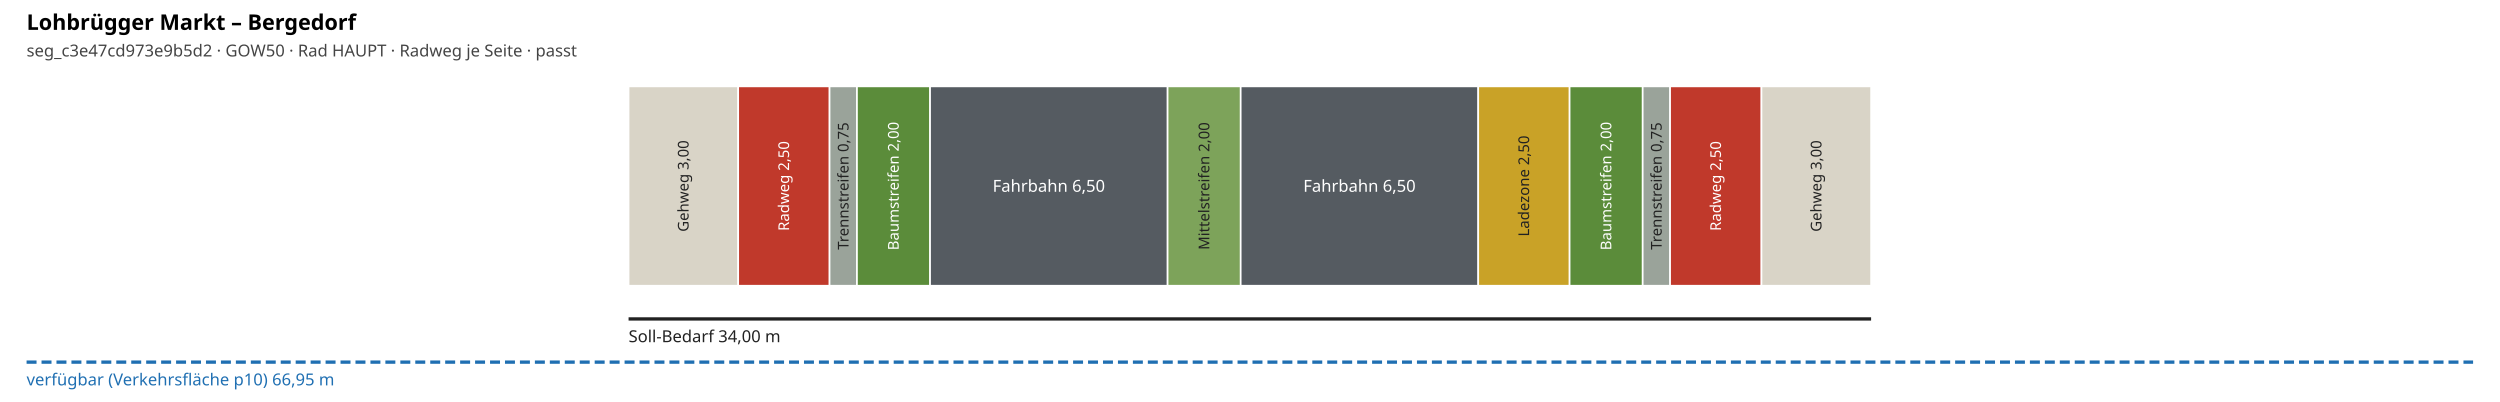
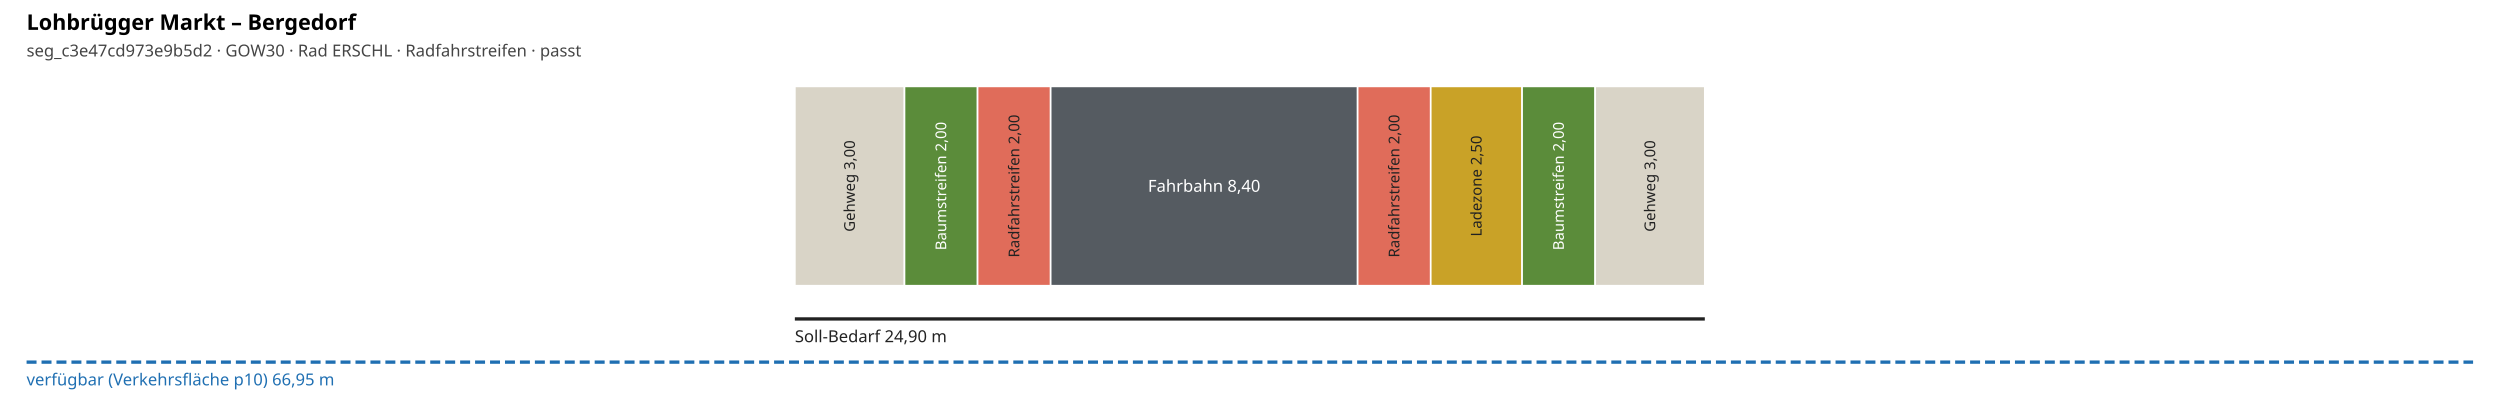
<svg xmlns="http://www.w3.org/2000/svg" width="1505" height="242" viewBox="0 0 1505 242" font-family="sans-serif" font-size="10">
  <rect x="0" y="0" width="1505" height="242" fill="#ffffff" />
  <text x="16.0" y="18" font-size="13" font-weight="bold">Lohbrügger Markt – Bergedorf</text>
-   <text x="16.0" y="34" fill="#444">seg_c3e47cd973e9b5d2 · GOW50 · Rad HAUPT · Radweg je Seite · passt</text>
-   <rect x="378.4" y="52.0" width="66.0" height="120.0" fill="#d9d4c7" stroke="#ffffff" stroke-width="1" data-element="sidewalk" data-width-m="3.00" />
-   <text transform="translate(411.4,112.0) rotate(-90)" text-anchor="middle" dominant-baseline="middle" fill="#222" font-size="9">Gehweg 3,00</text>
-   <rect x="444.4" y="52.0" width="55.0" height="120.0" fill="#c0392b" stroke="#ffffff" stroke-width="1" data-element="cycle_track" data-width-m="2.50" />
-   <text transform="translate(471.9,112.0) rotate(-90)" text-anchor="middle" dominant-baseline="middle" fill="#ffffff" font-size="9">Radweg 2,50</text>
-   <rect x="499.4" y="52.0" width="16.5" height="120.0" fill="#9aa39a" stroke="#ffffff" stroke-width="1" data-element="buffer_cycle_carriageway" data-width-m="0.75" />
-   <text transform="translate(507.7,112.0) rotate(-90)" text-anchor="middle" dominant-baseline="middle" fill="#222" font-size="9">Trennstreifen 0,75</text>
-   <rect x="515.9" y="52.0" width="44.0" height="120.0" fill="#5b8c3a" stroke="#ffffff" stroke-width="1" data-element="tree_strip" data-width-m="2.00" />
-   <text transform="translate(537.9,112.0) rotate(-90)" text-anchor="middle" dominant-baseline="middle" fill="#ffffff" font-size="9">Baumstreifen 2,00</text>
-   <rect x="559.9" y="52.0" width="143.0" height="120.0" fill="#555b61" stroke="#ffffff" stroke-width="1" data-element="carriageway" data-width-m="6.50" />
-   <text x="631.4" y="112.0" text-anchor="middle" dominant-baseline="middle" fill="#ffffff">Fahrbahn 6,50</text>
-   <rect x="702.9" y="52.0" width="44.0" height="120.0" fill="#7da35a" stroke="#ffffff" stroke-width="1" data-element="median" data-width-m="2.00" />
-   <text transform="translate(724.9,112.0) rotate(-90)" text-anchor="middle" dominant-baseline="middle" fill="#222" font-size="9">Mittelstreifen 2,00</text>
-   <rect x="746.9" y="52.0" width="143.0" height="120.0" fill="#555b61" stroke="#ffffff" stroke-width="1" data-element="carriageway" data-width-m="6.50" />
-   <text x="818.4" y="112.0" text-anchor="middle" dominant-baseline="middle" fill="#ffffff">Fahrbahn 6,50</text>
-   <rect x="889.9" y="52.0" width="55.0" height="120.0" fill="#c9a227" stroke="#ffffff" stroke-width="1" data-element="loading_zone" data-width-m="2.50" />
-   <text transform="translate(917.4,112.0) rotate(-90)" text-anchor="middle" dominant-baseline="middle" fill="#222" font-size="9">Ladezone 2,50</text>
-   <rect x="944.9" y="52.0" width="44.0" height="120.0" fill="#5b8c3a" stroke="#ffffff" stroke-width="1" data-element="tree_strip" data-width-m="2.00" />
-   <text transform="translate(966.9,112.0) rotate(-90)" text-anchor="middle" dominant-baseline="middle" fill="#ffffff" font-size="9">Baumstreifen 2,00</text>
-   <rect x="988.9" y="52.0" width="16.5" height="120.0" fill="#9aa39a" stroke="#ffffff" stroke-width="1" data-element="buffer_cycle_carriageway" data-width-m="0.75" />
-   <text transform="translate(997.2,112.0) rotate(-90)" text-anchor="middle" dominant-baseline="middle" fill="#222" font-size="9">Trennstreifen 0,75</text>
-   <rect x="1005.4" y="52.0" width="55.0" height="120.0" fill="#c0392b" stroke="#ffffff" stroke-width="1" data-element="cycle_track" data-width-m="2.50" />
-   <text transform="translate(1032.9,112.0) rotate(-90)" text-anchor="middle" dominant-baseline="middle" fill="#ffffff" font-size="9">Radweg 2,50</text>
-   <rect x="1060.4" y="52.0" width="66.0" height="120.0" fill="#d9d4c7" stroke="#ffffff" stroke-width="1" data-element="sidewalk" data-width-m="3.00" />
-   <text transform="translate(1093.4,112.0) rotate(-90)" text-anchor="middle" dominant-baseline="middle" fill="#222" font-size="9">Gehweg 3,00</text>
-   <text x="378.4" y="206.0" fill="#222">Soll-Bedarf 34,00 m</text>
-   <line x1="378.4" y1="192.0" x2="1126.4" y2="192.0" stroke="#222" stroke-width="2" />
+   <text x="16.0" y="34" fill="#444">seg_c3e47cd973e9b5d2 · GOW30 · Rad ERSCHL · Radfahrstreifen · passt</text>
+   <rect x="478.5" y="52.0" width="66.0" height="120.0" fill="#d9d4c7" stroke="#ffffff" stroke-width="1" data-element="sidewalk" data-width-m="3.00" />
+   <text transform="translate(511.5,112.0) rotate(-90)" text-anchor="middle" dominant-baseline="middle" fill="#222" font-size="9">Gehweg 3,00</text>
+   <rect x="544.5" y="52.0" width="44.0" height="120.0" fill="#5b8c3a" stroke="#ffffff" stroke-width="1" data-element="tree_strip" data-width-m="2.00" />
+   <text transform="translate(566.5,112.0) rotate(-90)" text-anchor="middle" dominant-baseline="middle" fill="#ffffff" font-size="9">Baumstreifen 2,00</text>
+   <rect x="588.5" y="52.0" width="44.0" height="120.0" fill="#e06c5a" stroke="#ffffff" stroke-width="1" data-element="cycle_lane" data-width-m="2.00" />
+   <text transform="translate(610.5,112.0) rotate(-90)" text-anchor="middle" dominant-baseline="middle" fill="#222" font-size="9">Radfahrstreifen 2,00</text>
+   <rect x="632.5" y="52.0" width="184.8" height="120.0" fill="#555b61" stroke="#ffffff" stroke-width="1" data-element="carriageway" data-width-m="8.40" />
+   <text x="724.9" y="112.0" text-anchor="middle" dominant-baseline="middle" fill="#ffffff">Fahrbahn 8,40</text>
+   <rect x="817.3" y="52.0" width="44.0" height="120.0" fill="#e06c5a" stroke="#ffffff" stroke-width="1" data-element="cycle_lane" data-width-m="2.00" />
+   <text transform="translate(839.3,112.0) rotate(-90)" text-anchor="middle" dominant-baseline="middle" fill="#222" font-size="9">Radfahrstreifen 2,00</text>
+   <rect x="861.3" y="52.0" width="55.0" height="120.0" fill="#c9a227" stroke="#ffffff" stroke-width="1" data-element="loading_zone" data-width-m="2.50" />
+   <text transform="translate(888.8,112.0) rotate(-90)" text-anchor="middle" dominant-baseline="middle" fill="#222" font-size="9">Ladezone 2,50</text>
+   <rect x="916.3" y="52.0" width="44.0" height="120.0" fill="#5b8c3a" stroke="#ffffff" stroke-width="1" data-element="tree_strip" data-width-m="2.00" />
+   <text transform="translate(938.3,112.0) rotate(-90)" text-anchor="middle" dominant-baseline="middle" fill="#ffffff" font-size="9">Baumstreifen 2,00</text>
+   <rect x="960.3" y="52.0" width="66.0" height="120.0" fill="#d9d4c7" stroke="#ffffff" stroke-width="1" data-element="sidewalk" data-width-m="3.00" />
+   <text transform="translate(993.3,112.0) rotate(-90)" text-anchor="middle" dominant-baseline="middle" fill="#222" font-size="9">Gehweg 3,00</text>
+   <text x="478.5" y="206.0" fill="#222">Soll-Bedarf 24,90 m</text>
+   <line x1="478.5" y1="192.0" x2="1026.3" y2="192.0" stroke="#222" stroke-width="2" />
  <line x1="16.0" y1="218.0" x2="1488.8" y2="218.0" stroke="#1f6fb2" stroke-width="2" stroke-dasharray="6 3" />
  <text x="16.0" y="232.0" fill="#1f6fb2">verfügbar (Verkehrsfläche p10) 66,95 m</text>
</svg>
